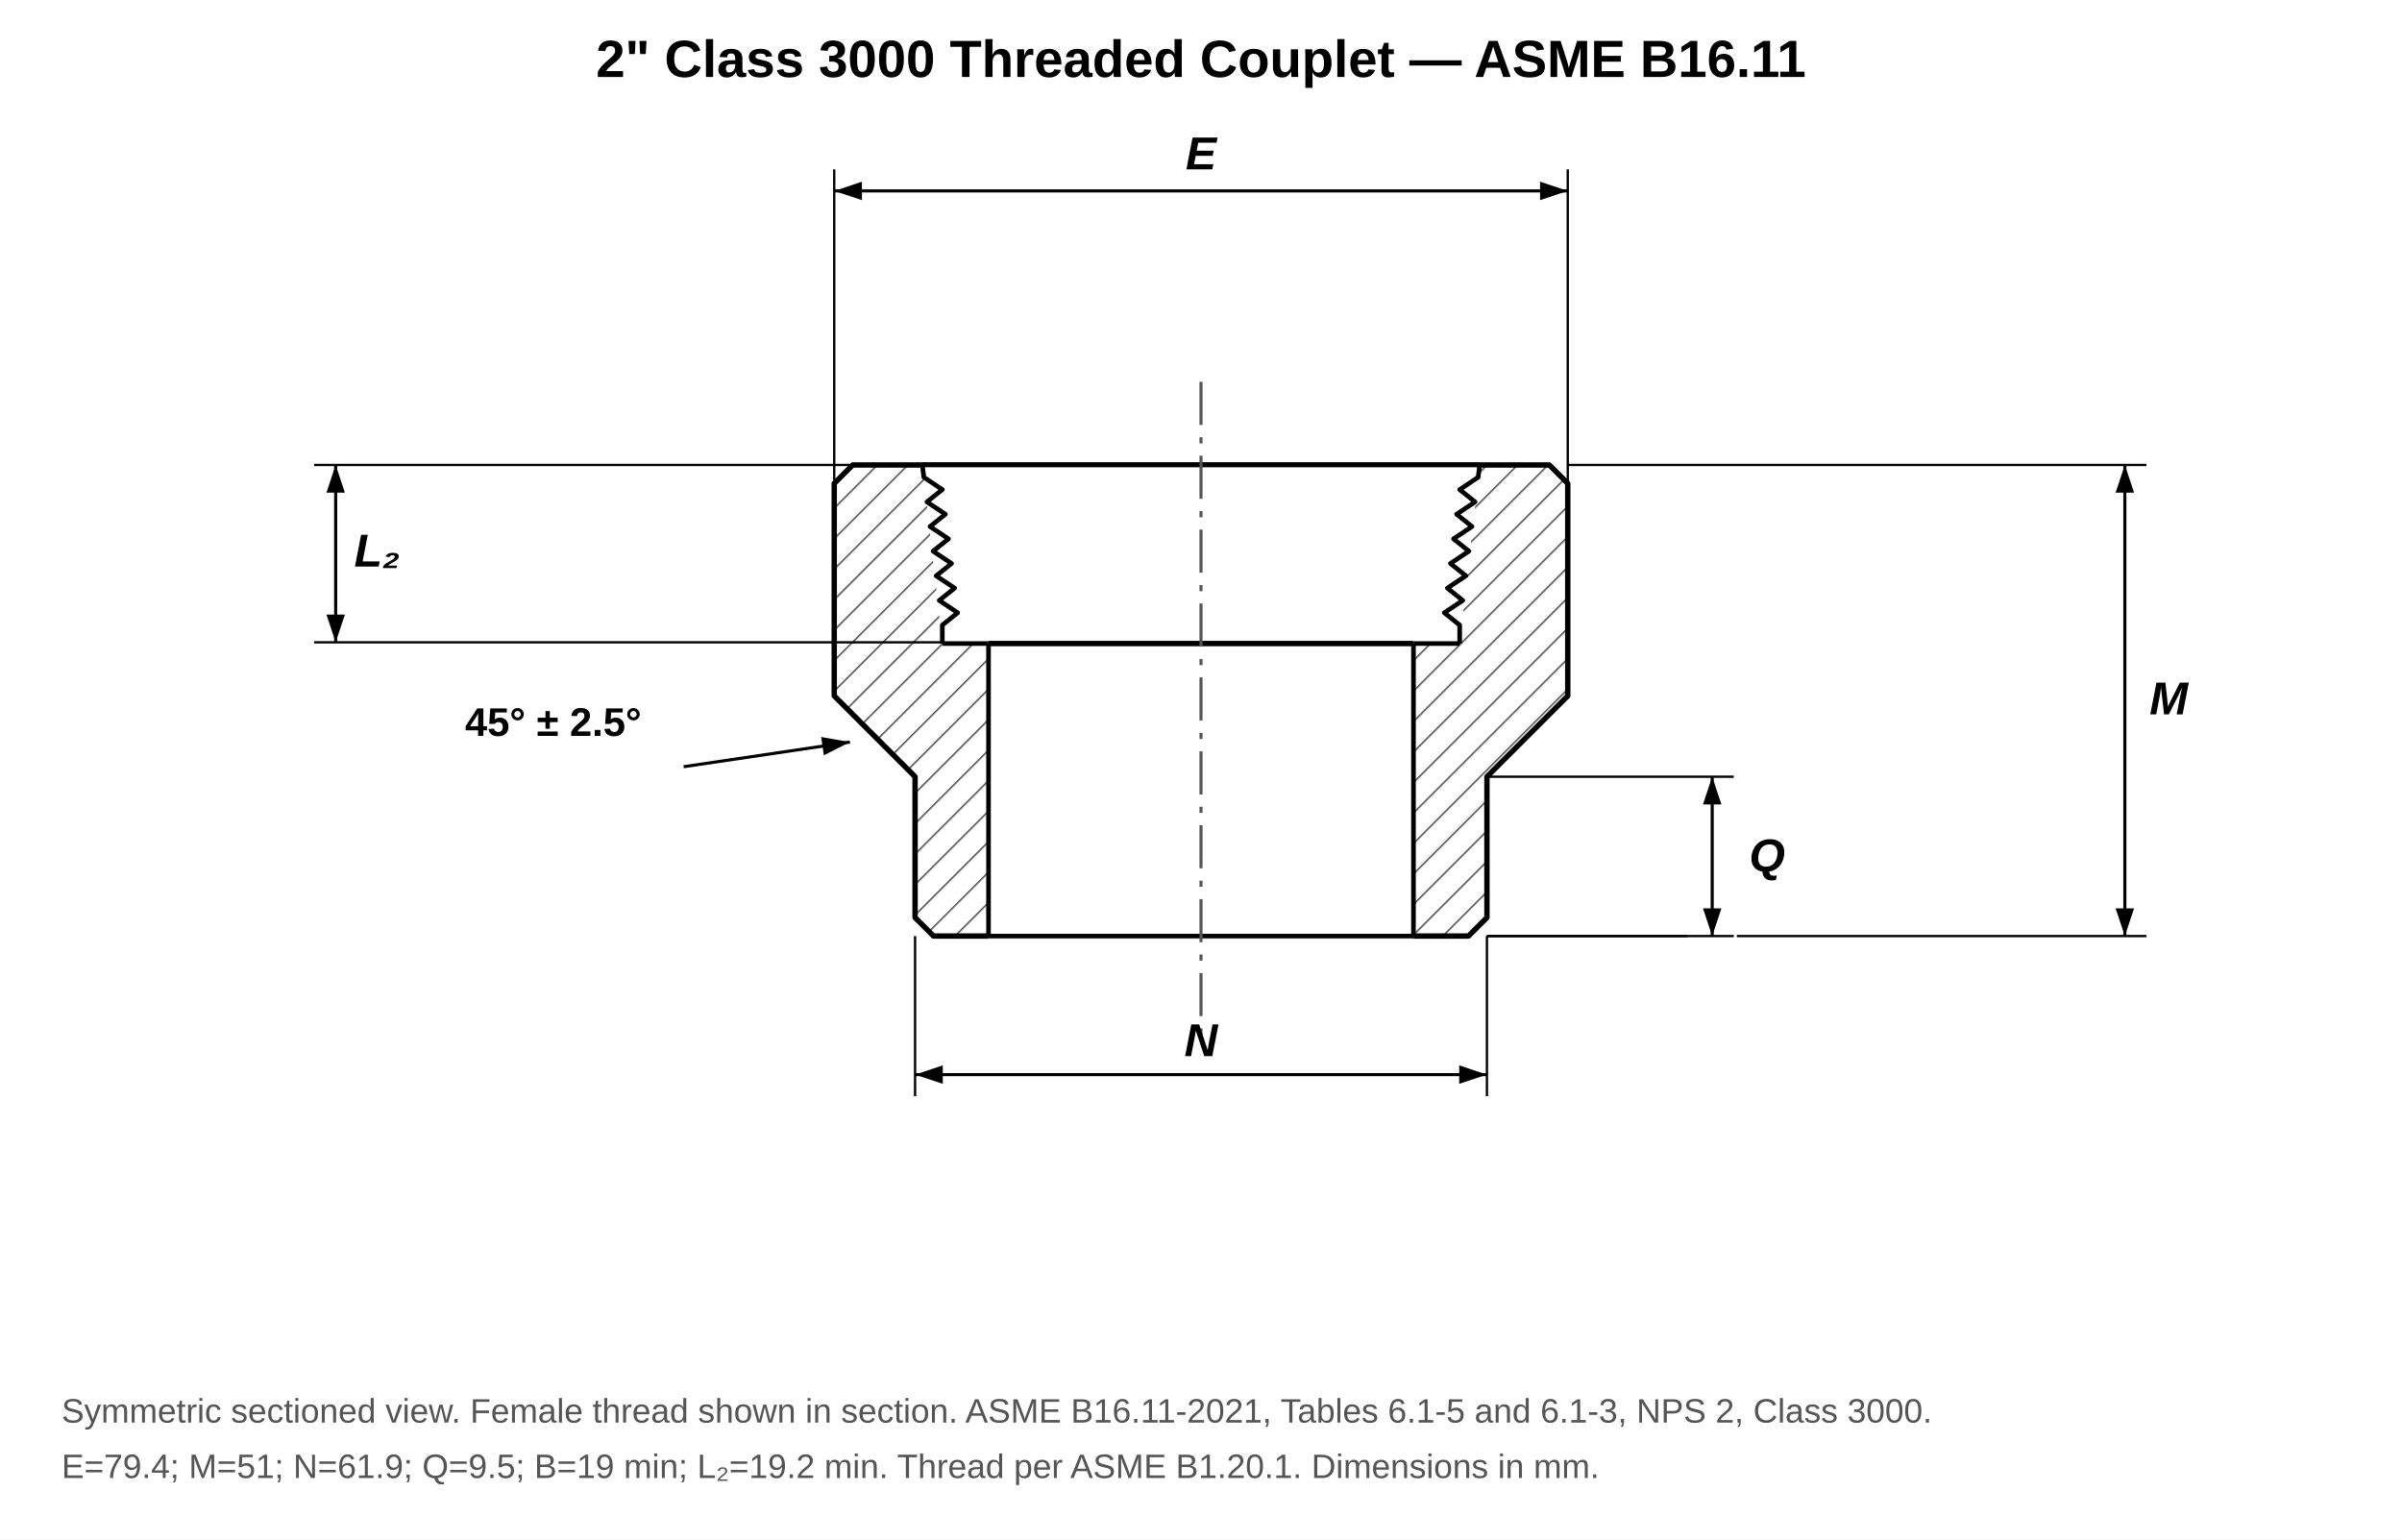
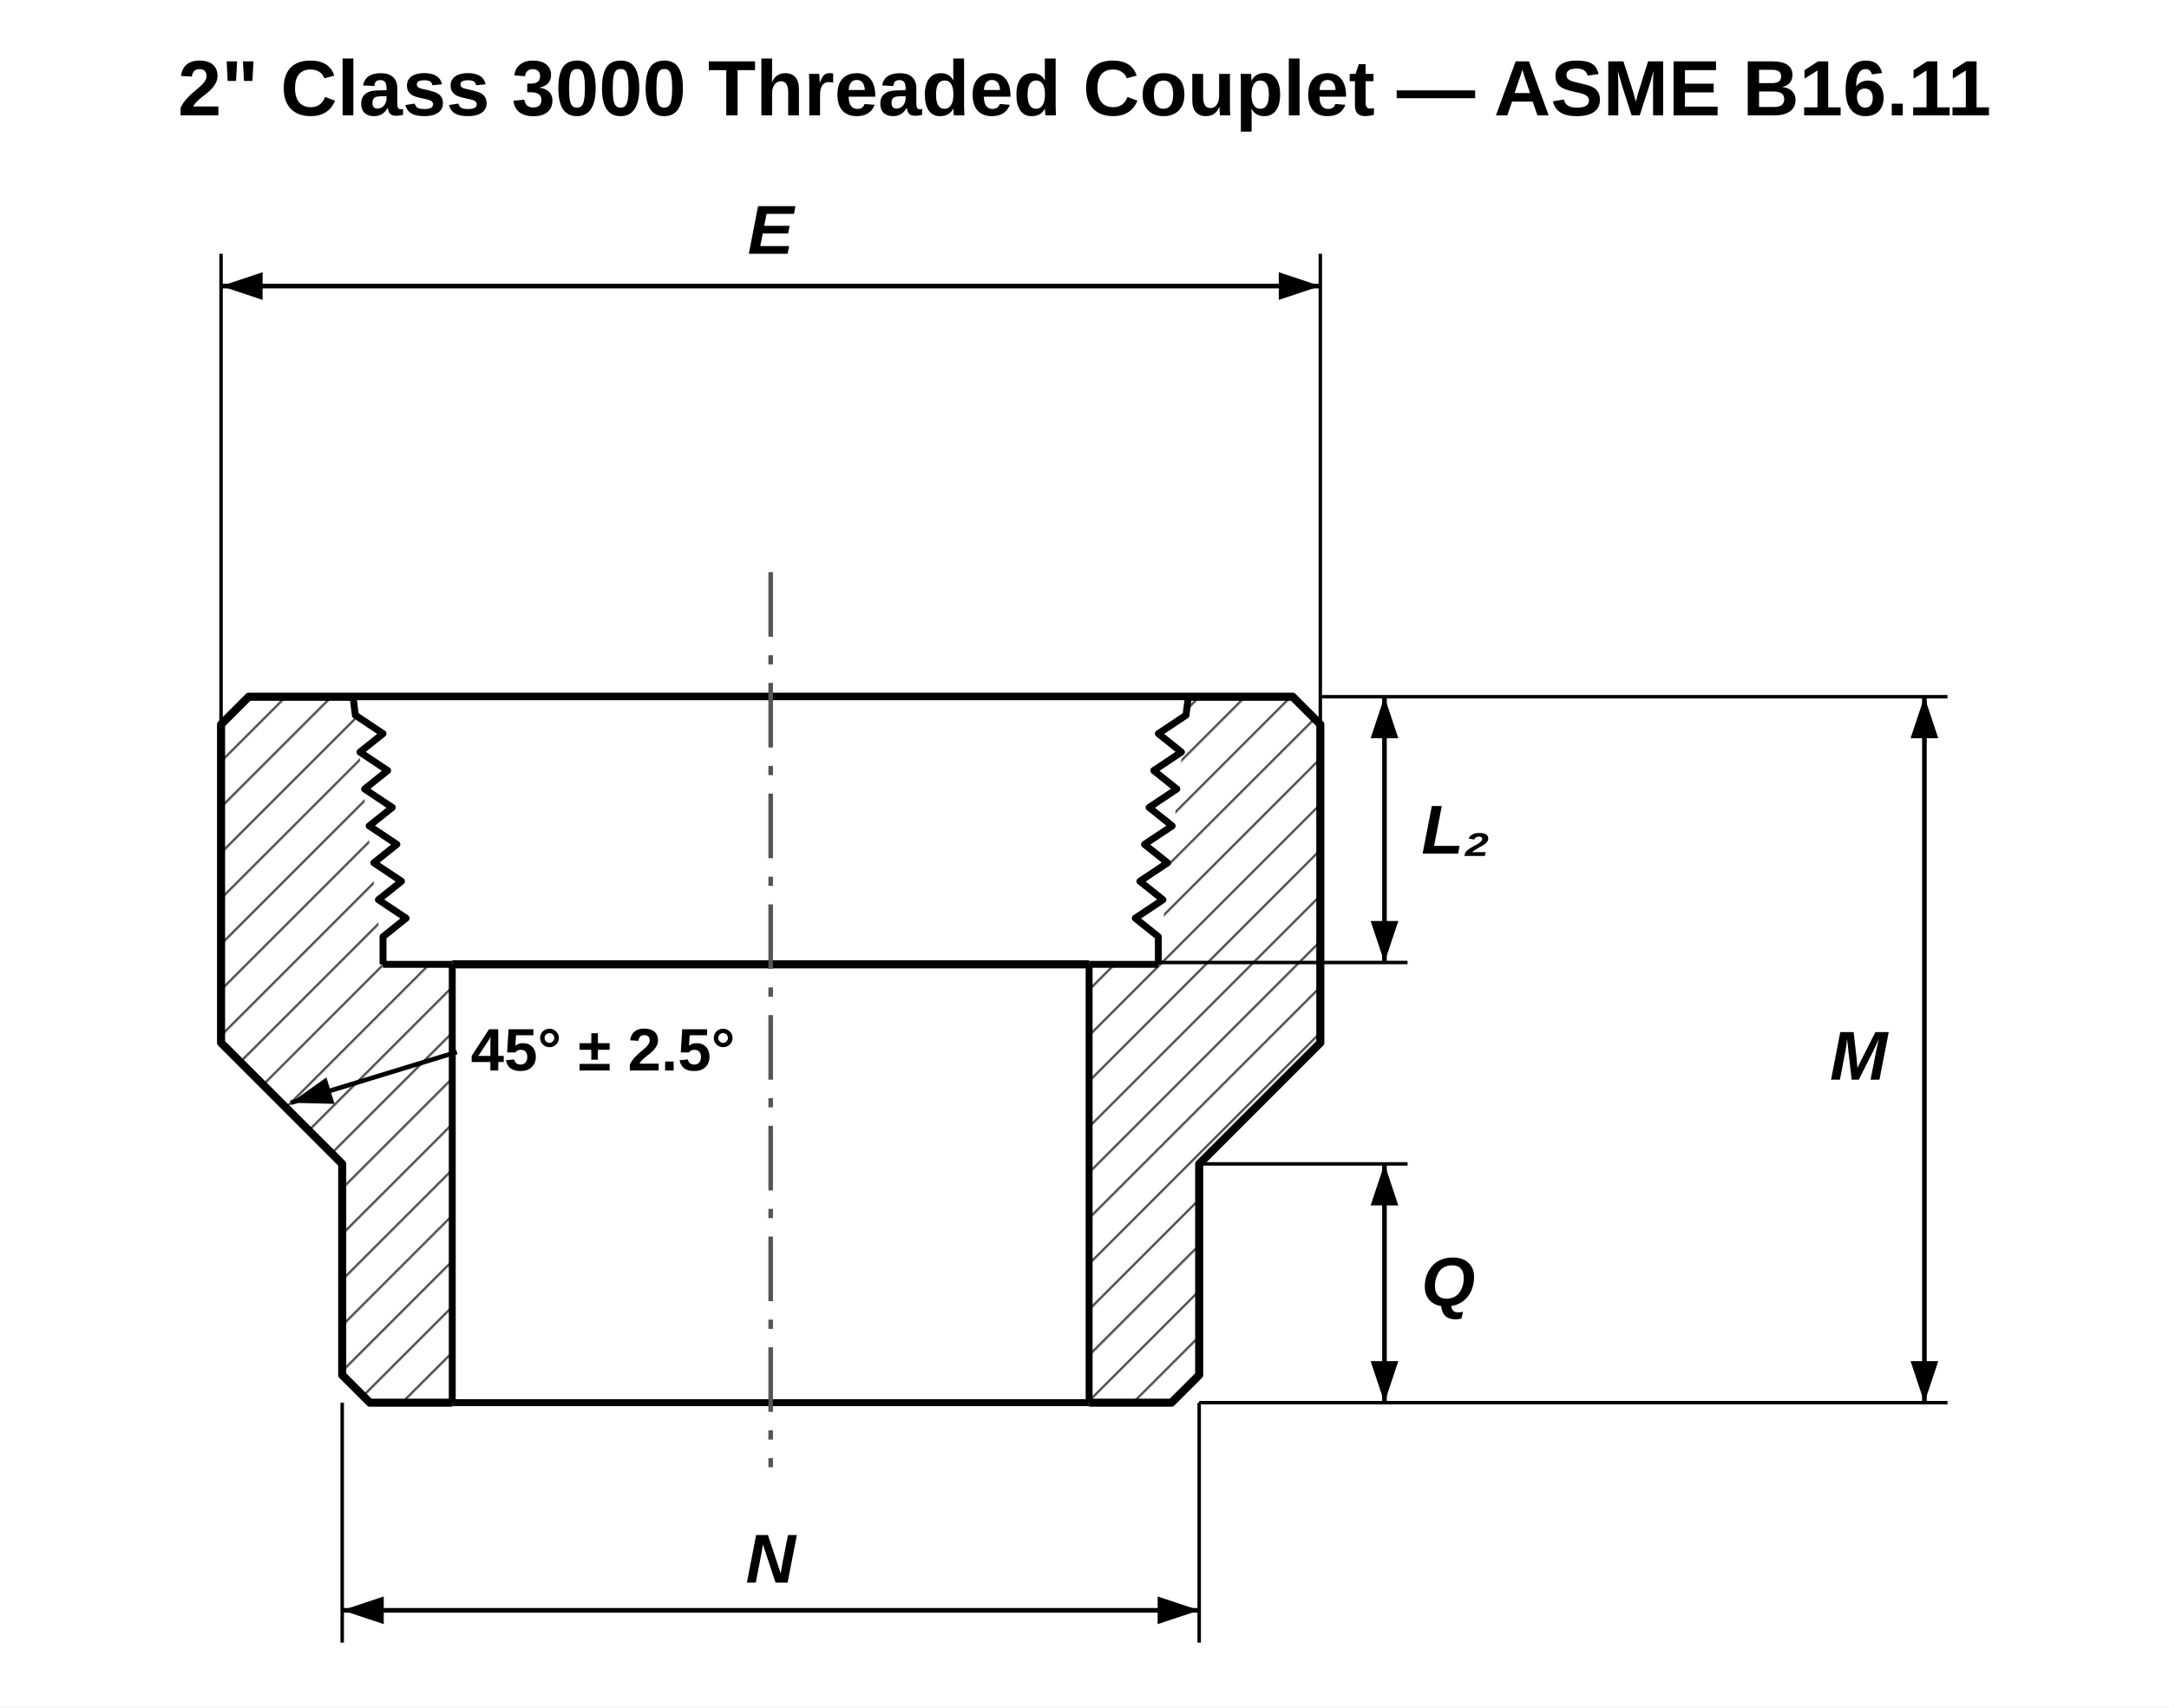
- <svg xmlns="http://www.w3.org/2000/svg" width="780" height="500" viewBox="0 0 780 500" font-family="Arial, sans-serif">
-   <rect width="780" height="500" fill="white" />
+ <svg xmlns="http://www.w3.org/2000/svg" width="470" height="370" viewBox="223 0 470 370" font-family="Arial, sans-serif">
+   <rect x="223" y="0" width="470" height="370" fill="white" />
  <defs>
    <pattern id="hatchCoupletT" patternUnits="userSpaceOnUse" width="7" height="7" patternTransform="rotate(45)">
      <rect width="7" height="7" fill="white" />
      <line x1="0" y1="0" x2="0" y2="7" stroke="#555" stroke-width="1" />
    </pattern>
    <marker id="arrowStartCoupletT" markerWidth="10" markerHeight="10" refX="0" refY="3" orient="auto" markerUnits="userSpaceOnUse">
      <path d="M9,0 L9,6 L0,3 z" fill="black" />
    </marker>
    <marker id="arrowEndCoupletT" markerWidth="10" markerHeight="10" refX="9" refY="3" orient="auto" markerUnits="userSpaceOnUse">
      <path d="M0,0 L0,6 L9,3 z" fill="black" />
    </marker>
    <g id="femaleThreadCoupletT">
      <path d="M-90.5,0 L90.5,0 L84,58 L-84,58 Z" fill="white" />
      <path d="M-90.5,0 L-90,4 L-84,8 L-89,12 L-83,16 L-88,20 L-82,24                L-87,28 L-81,32 L-86,36 L-80,40 L-85,44 L-79,48 L-84,52 L-84,58" fill="none" stroke="black" stroke-width="1.5" stroke-linejoin="round" />
      <path d="M90.5,0 L90,4 L84,8 L89,12 L83,16 L88,20 L82,24                L87,28 L81,32 L86,36 L80,40 L85,44 L79,48 L84,52 L84,58" fill="none" stroke="black" stroke-width="1.5" stroke-linejoin="round" />
      <line x1="-90.5" y1="0" x2="90.5" y2="0" stroke="black" stroke-width="1.5" />
      <line x1="-84" y1="58" x2="-69" y2="58" stroke="black" stroke-width="1.5" />
      <line x1="69" y1="58" x2="84" y2="58" stroke="black" stroke-width="1.5" />
    </g>
  </defs>
-   <text x="390" y="25" text-anchor="middle" font-size="17" font-weight="bold">2" Class 3000 Threaded Couplet — ASME B16.11</text>
+   <text x="458" y="25" text-anchor="middle" font-size="17" font-weight="bold">2" Class 3000 Threaded Couplet — ASME B16.11</text>
  <path d="M276.9,151 L503.1,151            L509.1,157 L509.1,226            L482.85,252.25 L482.85,298            L476.85,304 L303.15,304            L297.15,298 L297.15,252.25            L270.9,226 L270.9,157 Z" fill="url(#hatchCoupletT)" stroke="black" stroke-width="1.75" stroke-linejoin="round" />
  <rect x="321" y="209" width="138" height="96" fill="white" />
  <line x1="321" y1="209" x2="321" y2="304" stroke="black" stroke-width="1.5" />
  <line x1="459" y1="209" x2="459" y2="304" stroke="black" stroke-width="1.5" />
  <line x1="321" y1="304" x2="459" y2="304" stroke="black" stroke-width="1.5" />
  <use href="#femaleThreadCoupletT" transform="translate(390 151)" />
  <line x1="321" y1="209" x2="459" y2="209" stroke="black" stroke-width="1.75" />
-   <line x1="390" y1="124" x2="390" y2="337" stroke="#555" stroke-width="1" stroke-dasharray="14,4,2,4" />
+   <line x1="390" y1="124" x2="390" y2="318" stroke="#555" stroke-width="1" stroke-dasharray="14,4,2,4" />
  <g fill="none" stroke="black">
    <line x1="270.9" y1="157" x2="270.9" y2="55" stroke-width="0.75" />
    <line x1="509.1" y1="157" x2="509.1" y2="55" stroke-width="0.75" />
    <line x1="270.9" y1="62" x2="509.1" y2="62" stroke-width="1" marker-start="url(#arrowStartCoupletT)" marker-end="url(#arrowEndCoupletT)" />
  </g>
  <text x="390" y="55" text-anchor="middle" font-size="15" font-style="italic" font-weight="bold">E</text>
  <g fill="none" stroke="black">
-     <line x1="300" y1="151" x2="102" y2="151" stroke-width="0.75" />
-     <line x1="306" y1="208.6" x2="102" y2="208.6" stroke-width="0.75" />
-     <line x1="109" y1="151" x2="109" y2="208.6" stroke-width="1" marker-start="url(#arrowStartCoupletT)" marker-end="url(#arrowEndCoupletT)" />
+     <line x1="509.1" y1="151" x2="645" y2="151" stroke-width="0.75" />
+     <line x1="474" y1="208.6" x2="528" y2="208.6" stroke-width="0.75" />
+     <line x1="523" y1="151" x2="523" y2="208.6" stroke-width="1" marker-start="url(#arrowStartCoupletT)" marker-end="url(#arrowEndCoupletT)" />
+     <line x1="482.85" y1="252.25" x2="528" y2="252.25" stroke-width="0.75" />
+     <line x1="482.85" y1="304" x2="645" y2="304" stroke-width="0.75" />
+     <line x1="523" y1="252.25" x2="523" y2="304" stroke-width="1" marker-start="url(#arrowStartCoupletT)" marker-end="url(#arrowEndCoupletT)" />
+     <line x1="640" y1="151" x2="640" y2="304" stroke-width="1" marker-start="url(#arrowStartCoupletT)" marker-end="url(#arrowEndCoupletT)" />
  </g>
-   <text x="115" y="184" text-anchor="start" font-size="15" font-style="italic" font-weight="bold">L₂</text>
-   <g fill="none" stroke="black">
-     <line x1="509.1" y1="151" x2="697" y2="151" stroke-width="0.75" />
-     <line x1="482.85" y1="304" x2="548" y2="304" stroke-width="0.75" />
-     <line x1="564" y1="304" x2="697" y2="304" stroke-width="0.75" />
-     <line x1="690" y1="151" x2="690" y2="304" stroke-width="1" marker-start="url(#arrowStartCoupletT)" marker-end="url(#arrowEndCoupletT)" />
-     <line x1="482.85" y1="252.25" x2="563" y2="252.25" stroke-width="0.75" />
-     <line x1="482.85" y1="304" x2="563" y2="304" stroke-width="0.75" />
-     <line x1="556" y1="252.25" x2="556" y2="304" stroke-width="1" marker-start="url(#arrowStartCoupletT)" marker-end="url(#arrowEndCoupletT)" />
-   </g>
-   <text x="698" y="232" font-size="15" font-style="italic" font-weight="bold">M</text>
-   <text x="568" y="283" font-size="15" font-style="italic" font-weight="bold">Q</text>
+   <text x="632" y="234" text-anchor="end" font-size="15" font-style="italic" font-weight="bold">M</text>
+   <text x="531" y="283" text-anchor="start" font-size="15" font-style="italic" font-weight="bold">Q</text>
  <g fill="none" stroke="black">
    <line x1="297.15" y1="304" x2="297.15" y2="356" stroke-width="0.75" />
    <line x1="482.85" y1="304" x2="482.85" y2="356" stroke-width="0.75" />
    <line x1="297.15" y1="349" x2="482.85" y2="349" stroke-width="1" marker-start="url(#arrowStartCoupletT)" marker-end="url(#arrowEndCoupletT)" />
  </g>
  <text x="390" y="343" text-anchor="middle" font-size="15" font-style="italic" font-weight="bold">N</text>
-   <path d="M222,249 L276,241" fill="none" stroke="black" stroke-width="1" marker-end="url(#arrowEndCoupletT)" />
-   <text x="151" y="239" font-size="13" font-weight="bold">45° ± 2.5°</text>
-   <g font-size="11" fill="#555">
-     <text x="20" y="462">Symmetric sectioned view. Female thread shown in section. ASME B16.11-2021, Tables 6.1-5 and 6.1-3, NPS 2, Class 3000.</text>
-     <text x="20" y="480">E=79.4; M=51; N=61.9; Q=9.5; B=19 min; L₂=19.2 min. Thread per ASME B1.20.1. Dimensions in mm.</text>
-   </g>
+   <text x="531" y="185" text-anchor="start" font-size="15" font-style="italic" font-weight="bold">L₂</text>
+   <path d="M322,228 L286,239" fill="none" stroke="black" stroke-width="1" marker-end="url(#arrowEndCoupletT)" />
+   <text x="325" y="232" stroke="white" stroke-width="4" paint-order="stroke" font-size="13" font-weight="bold">45° ± 2.5°</text>
</svg>
